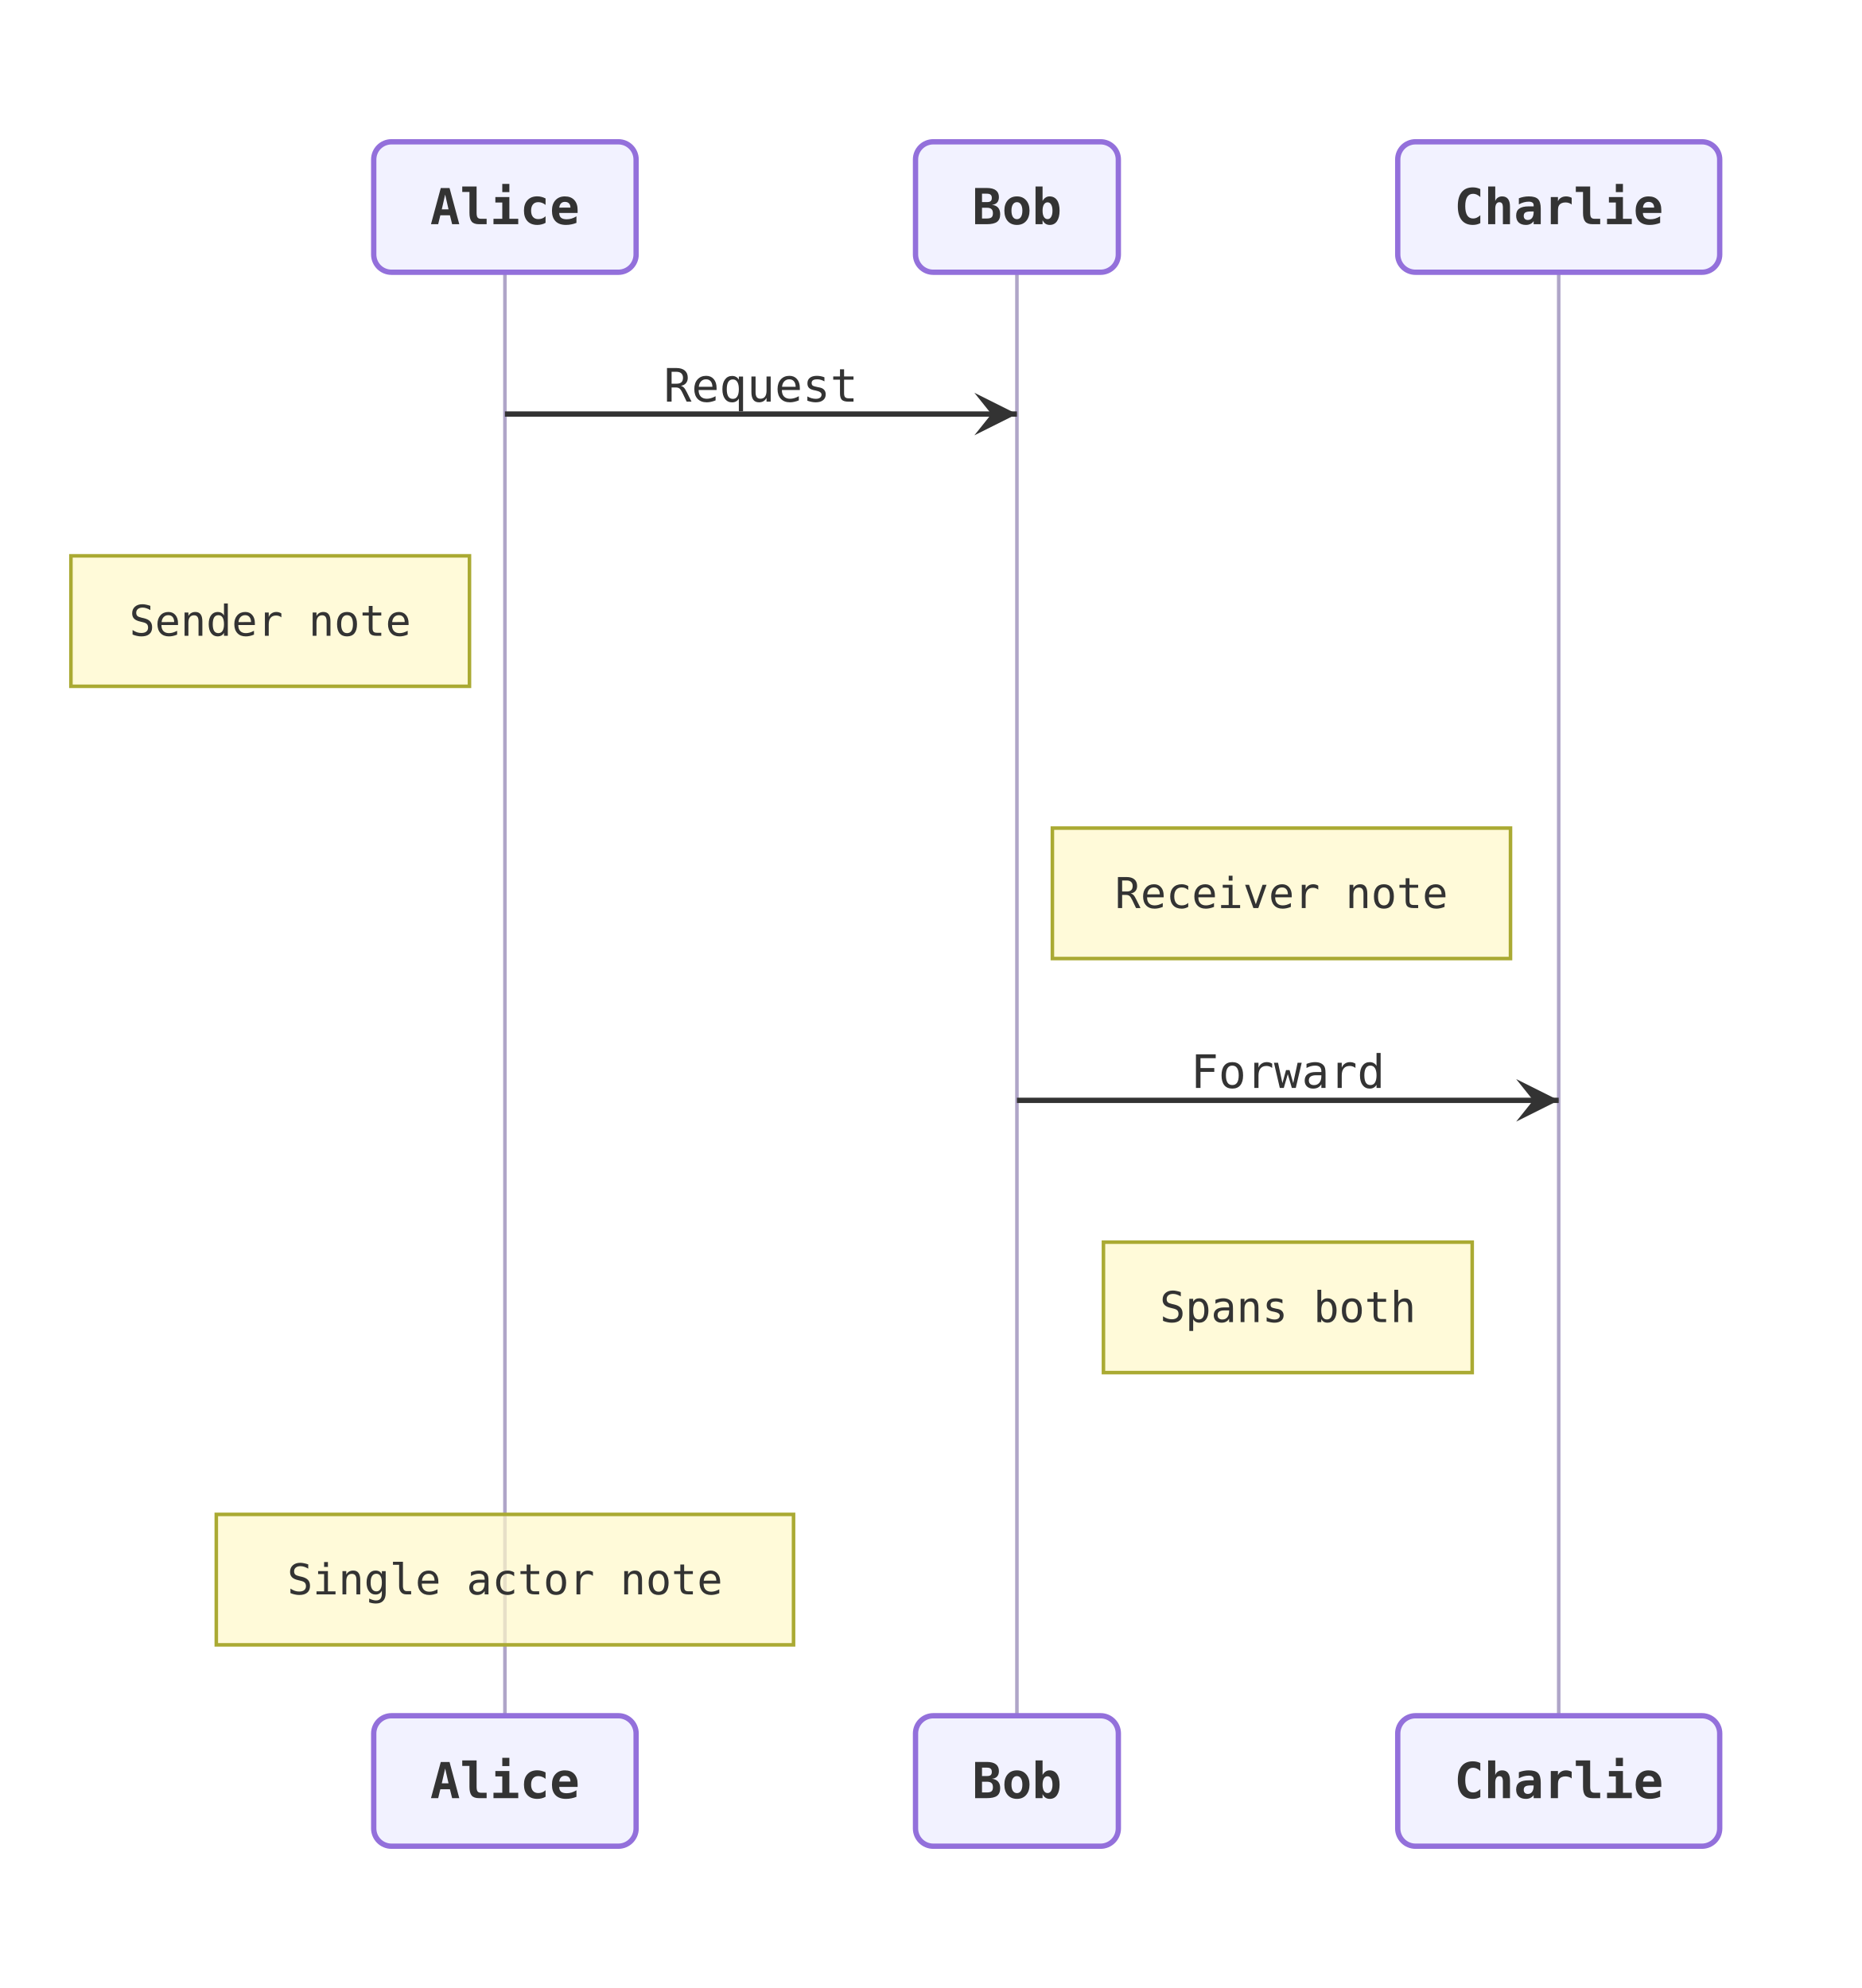
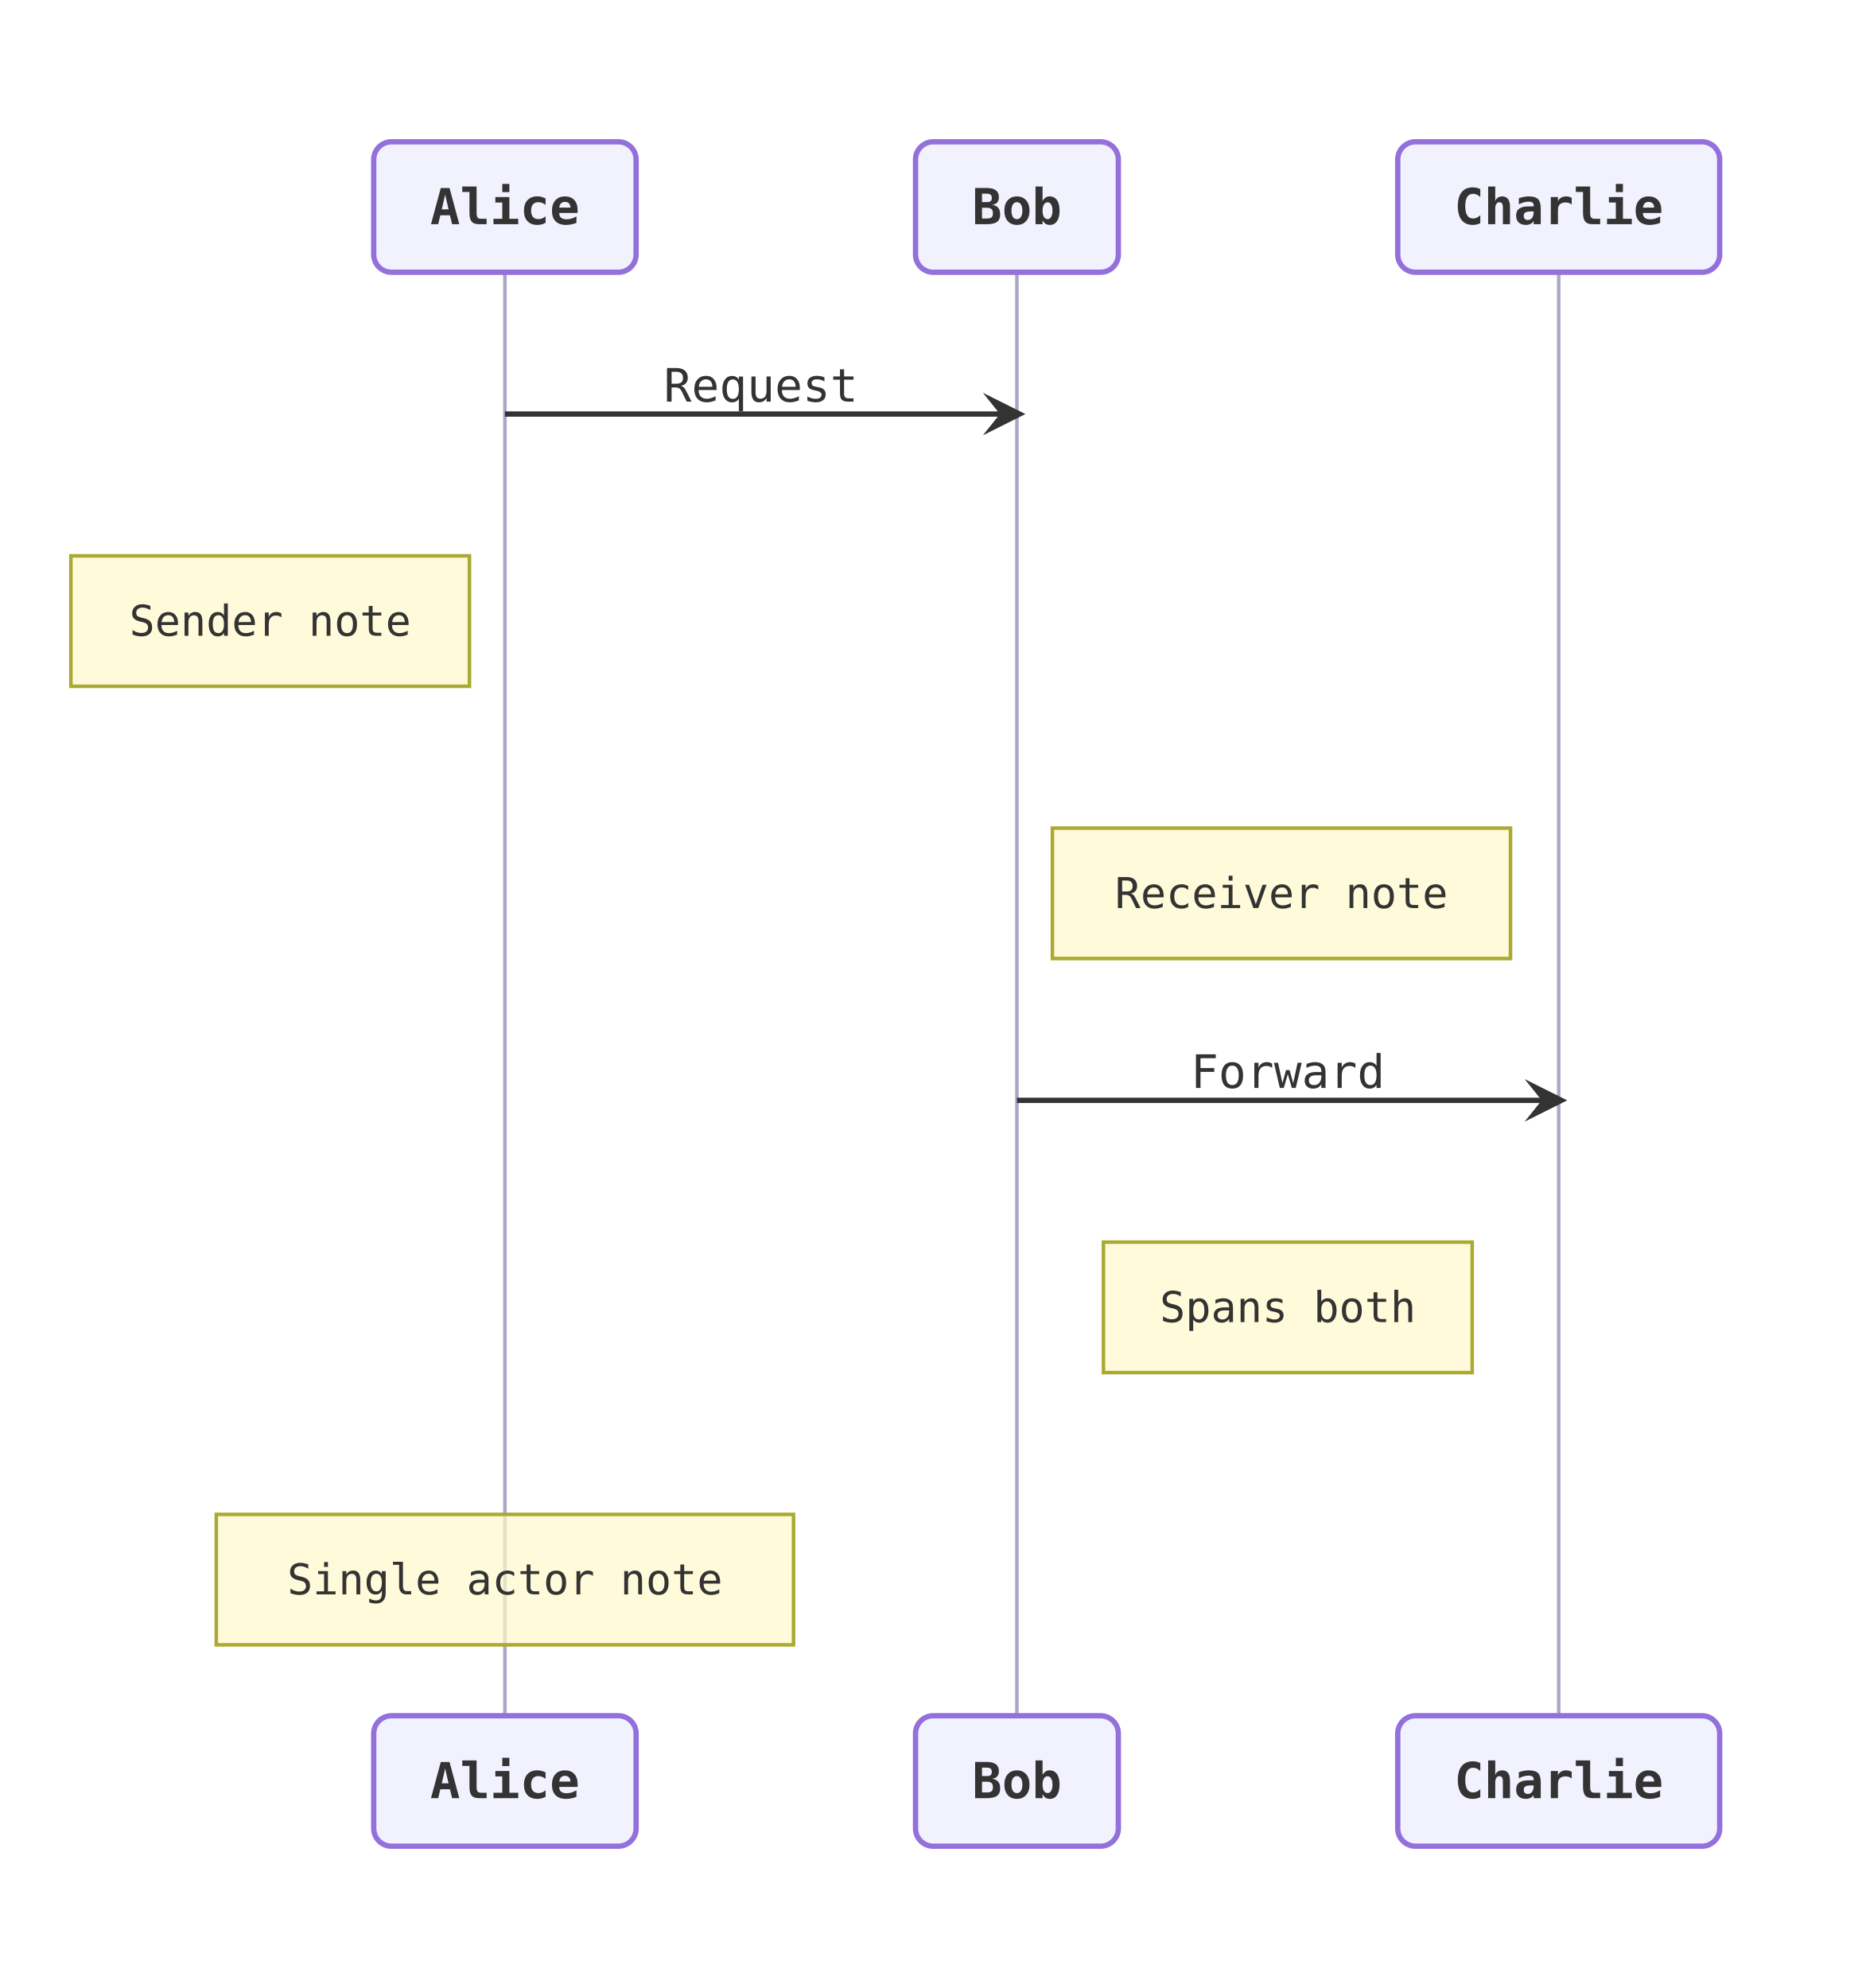
<svg xmlns="http://www.w3.org/2000/svg" viewBox="0 0 525 560.8" width="525" height="560.8">
  <defs>
-     <marker id="arrow-point" viewBox="0 0 10 10" refX="10" refY="5" markerWidth="8" markerHeight="8" orient="auto-start-reverse">
+     <marker id="arrow-point" viewBox="0 0 10 10" refX="8" refY="5" markerWidth="8" markerHeight="8" orient="auto-start-reverse">
      <path d="M10 5 L0 10 L4 5 L0 0 Z" fill="#333333" />
    </marker>
  </defs>
  <g transform="translate(20, 20)">
    <path d="M122.4 56.8 L122.4 464" fill="none" stroke="#afa5c8" stroke-width="1" />
    <path d="M266.8 56.8 L266.8 464" fill="none" stroke="#afa5c8" stroke-width="1" />
    <path d="M419.6 56.8 L419.6 464" fill="none" stroke="#afa5c8" stroke-width="1" />
    <path d="M122.4 96.8 L266.8 96.8" fill="none" stroke="#333333" stroke-width="1.5" marker-end="url(#arrow-point)" />
    <text x="194.6" y="88.8" text-anchor="middle" dominant-baseline="central" font-size="13px" font-family="'Intel One Mono', 'SF Mono', 'Cascadia Code', 'JetBrains Mono', 'Fira Code', 'Consolas', 'Menlo', monospace" fill="#333333">Request</text>
    <path d="M266.8 290.4 L419.6 290.4" fill="none" stroke="#333333" stroke-width="1.5" marker-end="url(#arrow-point)" />
    <text x="343.2" y="282.4" text-anchor="middle" dominant-baseline="central" font-size="13px" font-family="'Intel One Mono', 'SF Mono', 'Cascadia Code', 'JetBrains Mono', 'Fira Code', 'Consolas', 'Menlo', monospace" fill="#333333">Forward</text>
    <rect x="0" y="136.8" width="112.4" height="36.8" fill="#fff8c8b2" stroke="#aaaa33" stroke-width="1" />
    <text x="56.2" y="155.2" text-anchor="middle" dominant-baseline="central" font-size="12px" font-family="'Intel One Mono', 'SF Mono', 'Cascadia Code', 'JetBrains Mono', 'Fira Code', 'Consolas', 'Menlo', monospace" fill="#333333">Sender note</text>
    <rect x="276.8" y="213.6" width="129.2" height="36.8" fill="#fff8c8b2" stroke="#aaaa33" stroke-width="1" />
    <text x="341.4" y="232" text-anchor="middle" dominant-baseline="central" font-size="12px" font-family="'Intel One Mono', 'SF Mono', 'Cascadia Code', 'JetBrains Mono', 'Fira Code', 'Consolas', 'Menlo', monospace" fill="#333333">Receiver note</text>
    <rect x="291.2" y="330.4" width="104" height="36.8" fill="#fff8c8b2" stroke="#aaaa33" stroke-width="1" />
    <text x="343.2" y="348.8" text-anchor="middle" dominant-baseline="central" font-size="12px" font-family="'Intel One Mono', 'SF Mono', 'Cascadia Code', 'JetBrains Mono', 'Fira Code', 'Consolas', 'Menlo', monospace" fill="#333333">Spans both</text>
    <rect x="41" y="407.2" width="162.8" height="36.8" fill="#fff8c8b2" stroke="#aaaa33" stroke-width="1" />
    <text x="122.4" y="425.6" text-anchor="middle" dominant-baseline="central" font-size="12px" font-family="'Intel One Mono', 'SF Mono', 'Cascadia Code', 'JetBrains Mono', 'Fira Code', 'Consolas', 'Menlo', monospace" fill="#333333">Single actor note</text>
    <rect x="85.4" y="20" width="74" height="36.8" rx="5" ry="5" fill="#ececffb2" stroke="#9370db" stroke-width="1.5" />
    <text x="122.4" y="38.4" text-anchor="middle" dominant-baseline="central" font-size="14px" font-family="'Intel One Mono', 'SF Mono', 'Cascadia Code', 'JetBrains Mono', 'Fira Code', 'Consolas', 'Menlo', monospace" fill="#333333" font-weight="bold">Alice</text>
    <rect x="238.2" y="20" width="57.2" height="36.8" rx="5" ry="5" fill="#ececffb2" stroke="#9370db" stroke-width="1.5" />
    <text x="266.8" y="38.4" text-anchor="middle" dominant-baseline="central" font-size="14px" font-family="'Intel One Mono', 'SF Mono', 'Cascadia Code', 'JetBrains Mono', 'Fira Code', 'Consolas', 'Menlo', monospace" fill="#333333" font-weight="bold">Bob</text>
    <rect x="374.2" y="20" width="90.8" height="36.8" rx="5" ry="5" fill="#ececffb2" stroke="#9370db" stroke-width="1.5" />
    <text x="419.6" y="38.4" text-anchor="middle" dominant-baseline="central" font-size="14px" font-family="'Intel One Mono', 'SF Mono', 'Cascadia Code', 'JetBrains Mono', 'Fira Code', 'Consolas', 'Menlo', monospace" fill="#333333" font-weight="bold">Charlie</text>
    <rect x="85.4" y="464" width="74" height="36.8" rx="5" ry="5" fill="#ececffb2" stroke="#9370db" stroke-width="1.5" />
    <text x="122.4" y="482.4" text-anchor="middle" dominant-baseline="central" font-size="14px" font-family="'Intel One Mono', 'SF Mono', 'Cascadia Code', 'JetBrains Mono', 'Fira Code', 'Consolas', 'Menlo', monospace" fill="#333333" font-weight="bold">Alice</text>
    <rect x="238.2" y="464" width="57.2" height="36.8" rx="5" ry="5" fill="#ececffb2" stroke="#9370db" stroke-width="1.5" />
    <text x="266.8" y="482.4" text-anchor="middle" dominant-baseline="central" font-size="14px" font-family="'Intel One Mono', 'SF Mono', 'Cascadia Code', 'JetBrains Mono', 'Fira Code', 'Consolas', 'Menlo', monospace" fill="#333333" font-weight="bold">Bob</text>
    <rect x="374.2" y="464" width="90.8" height="36.8" rx="5" ry="5" fill="#ececffb2" stroke="#9370db" stroke-width="1.5" />
    <text x="419.6" y="482.4" text-anchor="middle" dominant-baseline="central" font-size="14px" font-family="'Intel One Mono', 'SF Mono', 'Cascadia Code', 'JetBrains Mono', 'Fira Code', 'Consolas', 'Menlo', monospace" fill="#333333" font-weight="bold">Charlie</text>
  </g>
</svg>
